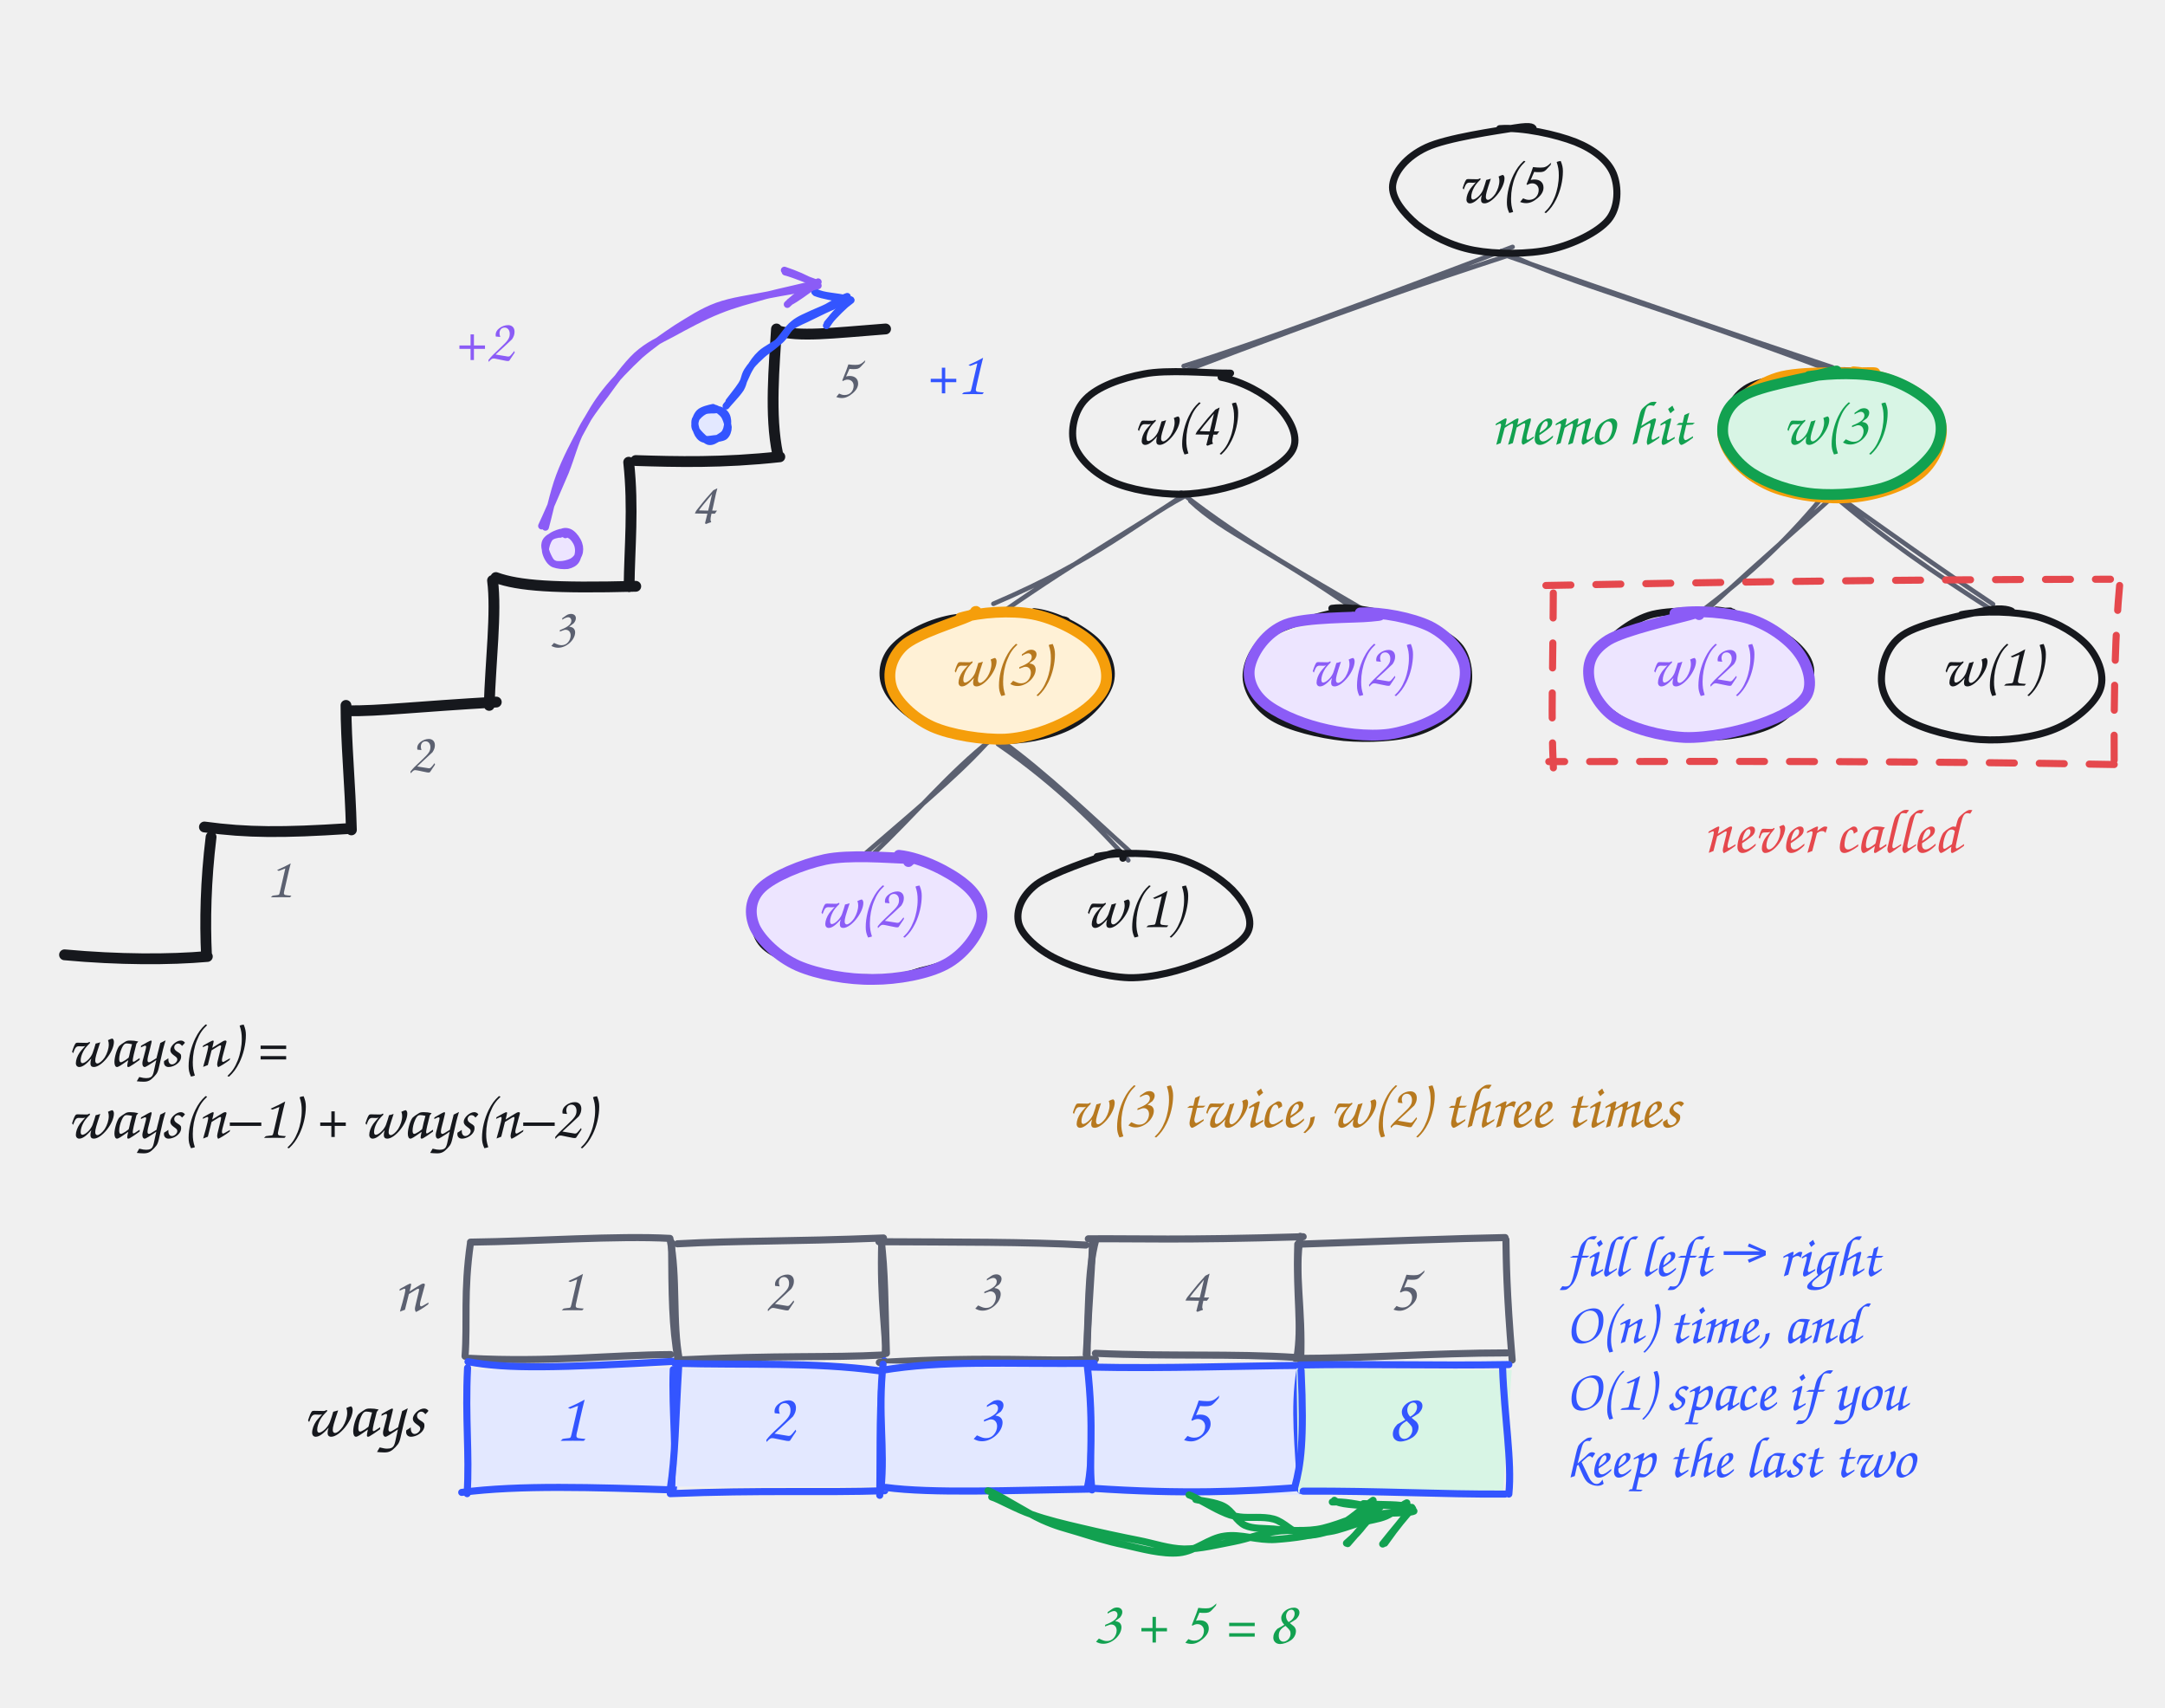
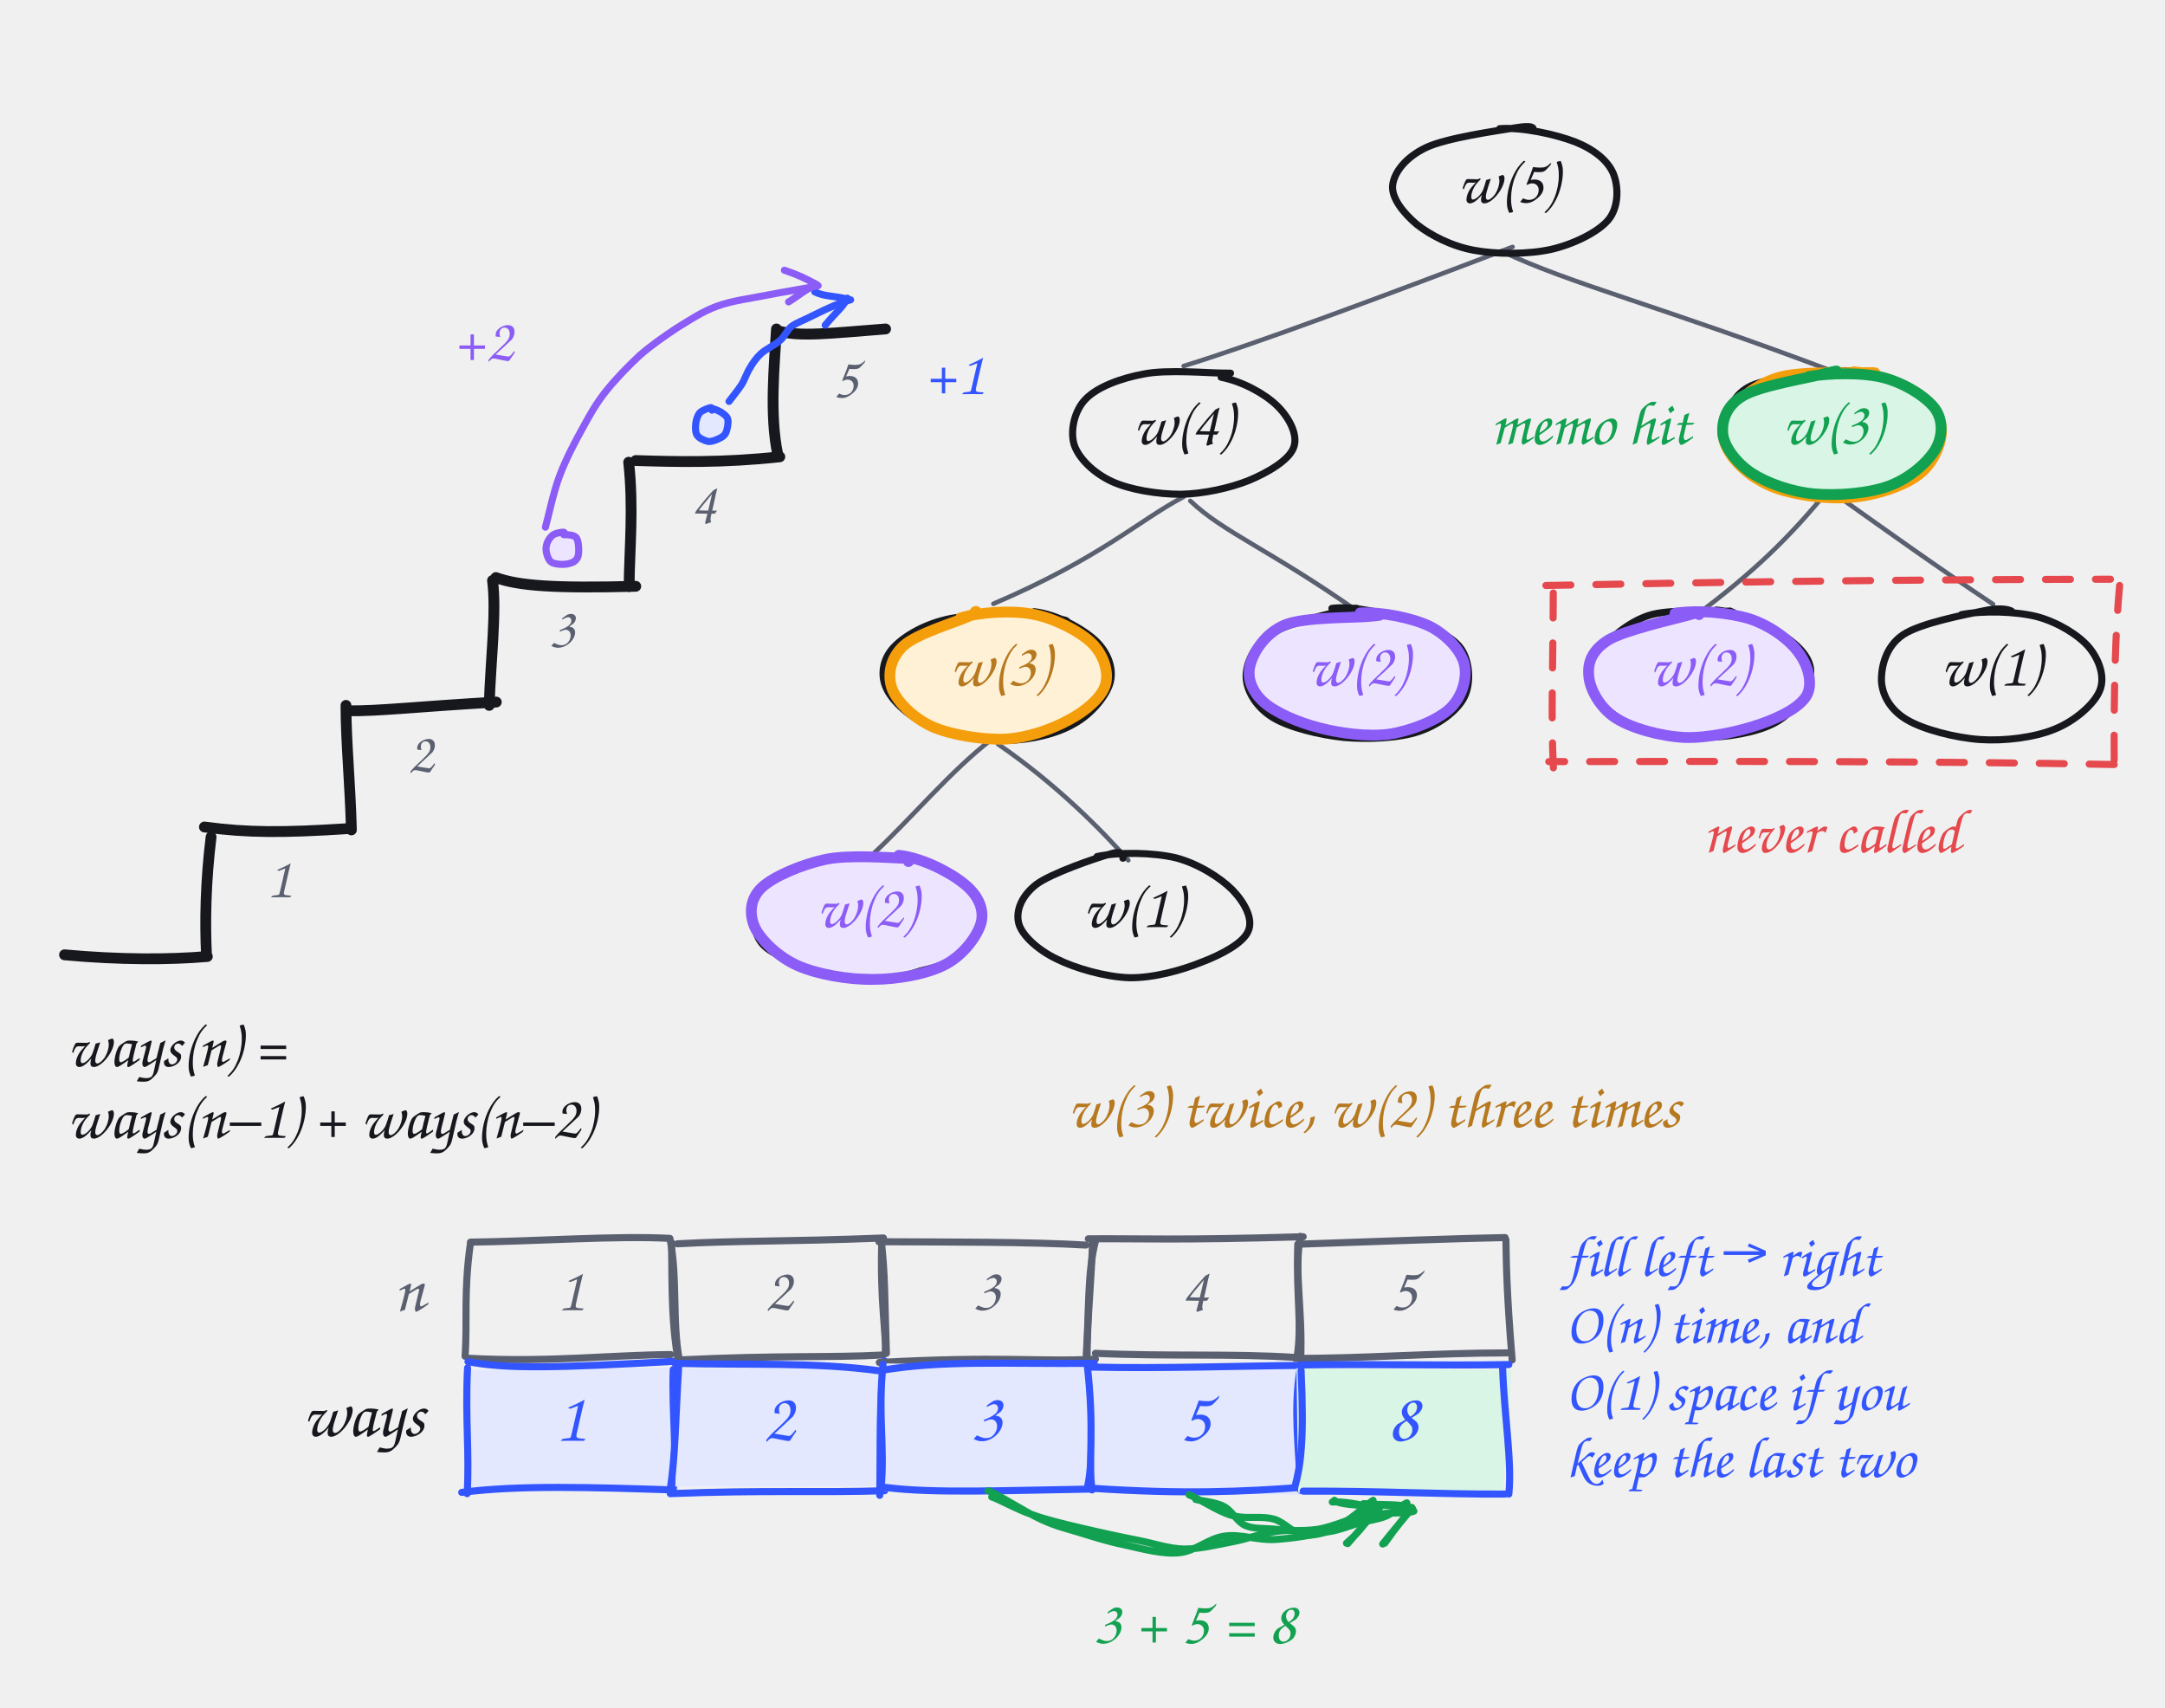
<svg xmlns="http://www.w3.org/2000/svg" viewBox="0 0 520 410" class="dg" font-family="Excalifont" data-diagram="dp-stairs">
  <style>
.dg path{fill:none;stroke-linecap:round;stroke-linejoin:round;stroke-width:1.7}
.dg .w-thick{stroke-width:2.6}.dg .w-thin{stroke-width:1.1}
.dg text{font-family:Excalifont,'Comic Sans MS',cursive;stroke:none}.dg .t-mono{font-family:'JetBrains Mono',monospace}
.s-ink{stroke:#16181D}.s-muted{stroke:#5B6070}.s-red{stroke:#E5484D}.s-blue{stroke:#3355FF}.s-green{stroke:#12A150}.s-orange{stroke:#F59E0B}.s-violet{stroke:#8B5CF6}.s-paper{stroke:#fff}.s-hl{stroke:#FFE45C}
.f-ink{fill:#16181D!important}.f-muted{fill:#E9E3D9!important}.f-red{fill:#FDE2E2!important}.f-blue{fill:#E3E8FF!important}.f-green{fill:#D8F5E5!important}.f-orange{fill:#FFF1D6!important}.f-violet{fill:#EDE5FF!important}.f-paper{fill:#fff!important}.f-hl{fill:#FFE45C!important}
.h-red{stroke:#E5484D}.h-blue{stroke:#3355FF}.h-green{stroke:#12A150}.h-orange{stroke:#F59E0B}.h-violet{stroke:#8B5CF6}.h-hl{stroke:#FFE45C}.h-ink{stroke:#16181D}.h-muted{stroke:#9AA0AE}
.t-ink{fill:#16181D}.t-muted{fill:#5B6070}.t-red{fill:#E5484D}.t-blue{fill:#3355FF}.t-green{fill:#12A150}.t-orange{fill:#B7791F}.t-violet{fill:#8B5CF6}.t-paper{fill:#fff}
</style>
  <g data-el="0" data-step="0" style="--i:0">
    <path d="M15.5 229.3 C28.5 230.5, 40.8 230.5, 49.8 229.7 M49.6 229.5 C49.2 221.2, 49.4 211.6, 50.7 201 M49.1 198.6 C59.4 200, 68 200, 83.5 199 M84.4 199.3 C84.1 188, 83.1 178.2, 83.1 169.4 M83.4 170.7 C91.1 170.8, 100 169.7, 119.2 168.6 M117.5 169.4 C117.8 159.1, 119.3 146.9, 118.3 139.4 M119.1 138.7 C124.6 140.7, 133.1 141.3, 152.7 140.8 M151.1 140.9 C151.2 131.4, 152.2 122.1, 151 111 M152.7 110.6 C162.4 110.9, 173.6 111.2, 187.3 109.7 M186.8 109.1 C184.8 99.7, 186 87.5, 186.5 79 M186.7 79.4 C191.9 81, 199.7 80, 212.7 79" class="s-ink w-thick" pathLength="1" />
    <text x="67" y="213" font-size="14" text-anchor="middle" dominant-baseline="central" class="t t-muted">1</text>
    <text x="101" y="183" font-size="14" text-anchor="middle" dominant-baseline="central" class="t t-muted">2</text>
    <text x="135" y="153" font-size="14" text-anchor="middle" dominant-baseline="central" class="t t-muted">3</text>
    <text x="169" y="123" font-size="14" text-anchor="middle" dominant-baseline="central" class="t t-muted">4</text>
    <text x="203" y="93" font-size="14" text-anchor="middle" dominant-baseline="central" class="t t-muted">5</text>
  </g>
  <g data-el="1" data-step="0" style="--i:1">
-     <path d="M134.6 127.9 C135.4 127.8, 137 128.6, 137.7 129.2 C138.4 129.7, 138.9 130.6, 139 131.3 C139.1 132, 138.6 132.7, 138.2 133.5 C137.9 134.3, 137.5 135.5, 136.8 135.9 C136.1 136.4, 134.6 136.5, 133.8 136.1 C133 135.8, 132.4 134.4, 132 133.7 C131.5 133, 131 132.4, 131.1 131.7 C131.2 131, 131.7 130, 132.4 129.4 C133.1 128.7, 135 128, 135.4 127.7 C135.7 127.5, 134.8 127.6, 134.7 127.7 M134.6 128 C135.6 127.8, 136.7 128.5, 137.4 128.9 C138.2 129.2, 138.8 129.5, 139 130.1 C139.1 130.8, 138.7 132, 138.3 132.9 C138 133.8, 137.5 134.9, 136.8 135.4 C136 135.9, 134.6 136.2, 133.7 135.9 C132.8 135.7, 131.9 134.7, 131.5 134 C131.1 133.2, 131.1 132.2, 131.2 131.4 C131.3 130.5, 131.7 129.4, 132.1 128.8 C132.6 128.3, 133.5 128.1, 133.9 127.9 C134.4 127.8, 134.5 127.9, 134.6 128" class="f-violet" />
-     <path d="M135.4 128 C136.2 128.1, 137 128.4, 137.6 129 C138.2 129.6, 138.8 130.6, 138.9 131.5 C139.1 132.5, 138.8 133.8, 138.4 134.5 C138 135.2, 137.2 135.6, 136.3 135.8 C135.4 135.9, 133.9 135.8, 133.1 135.4 C132.3 135.1, 132 134.4, 131.6 133.6 C131.2 132.8, 130.7 131.4, 130.9 130.6 C131 129.8, 131.7 129.2, 132.5 128.8 C133.3 128.3, 135.3 128.1, 135.8 128.1 C136.4 128, 135.9 128.3, 135.8 128.4 M135 127.8 C135.7 127.5, 136.5 127.6, 137.2 128.1 C137.9 128.6, 138.7 129.7, 139 130.6 C139.3 131.4, 139.3 132.4, 139 133.1 C138.7 133.9, 138.1 134.5, 137.4 134.9 C136.6 135.3, 135.4 135.6, 134.5 135.6 C133.7 135.6, 133 135.6, 132.4 135 C131.8 134.5, 131.1 133.2, 131 132.2 C131 131.3, 131.4 130, 132 129.2 C132.6 128.5, 134.1 128, 134.5 127.9 C134.9 127.7, 134.4 128.2, 134.5 128.3" class="s-violet" pathLength="1" />
-     <path d="M170.9 98.2 C171.7 98.1, 173 98.3, 173.6 98.9 C174.2 99.5, 174.4 100.8, 174.6 101.6 C174.8 102.4, 174.9 103, 174.6 103.7 C174.2 104.4, 173.4 105.4, 172.5 105.8 C171.6 106.2, 169.9 106.3, 169.1 106 C168.3 105.8, 168 104.9, 167.6 104.1 C167.2 103.2, 166.6 101.7, 166.8 100.9 C166.9 100.1, 167.9 99.7, 168.6 99.1 C169.3 98.6, 170.5 97.9, 171 97.7 C171.5 97.5, 171.4 98, 171.4 98.1 M171.4 98.1 C172.2 98, 173.4 98.3, 174 98.9 C174.5 99.5, 174.8 100.7, 174.9 101.6 C174.9 102.6, 174.9 104.1, 174.4 104.8 C173.9 105.4, 172.7 105.5, 171.9 105.6 C171 105.6, 170.2 105.4, 169.4 104.9 C168.6 104.5, 167.6 103.7, 167.3 103.1 C166.9 102.5, 167.2 102, 167.5 101.2 C167.8 100.4, 168.5 99.2, 169.1 98.5 C169.7 97.9, 170.8 97.6, 171.2 97.5 C171.5 97.5, 171.2 98.1, 171.3 98.3" class="f-blue" />
-     <path d="M170.5 98.3 C171.3 98.1, 172.7 98.3, 173.4 98.7 C174.1 99.1, 174.6 99.8, 174.7 100.6 C174.9 101.5, 174.7 102.9, 174.3 103.6 C174 104.4, 173.1 104.8, 172.5 105.2 C171.8 105.6, 171 106.2, 170.2 106 C169.5 105.8, 168.3 104.6, 167.7 103.9 C167.2 103.3, 166.8 102.7, 166.9 101.9 C166.9 101.1, 167.3 99.8, 168 99.1 C168.7 98.4, 170.6 98, 171.1 97.9 C171.6 97.7, 171 98.2, 170.9 98.3 M171.5 98 C172.2 98.1, 173.3 98.9, 173.9 99.7 C174.4 100.4, 174.8 101.7, 174.9 102.6 C174.9 103.4, 174.6 104.3, 174 104.8 C173.4 105.2, 172.2 105.3, 171.3 105.4 C170.5 105.5, 169.6 105.7, 168.9 105.4 C168.3 105.2, 167.7 104.5, 167.4 103.7 C167.1 103, 166.7 101.7, 167 100.8 C167.4 100, 168.4 99.1, 169.2 98.7 C170 98.3, 171.7 98.5, 172 98.4 C172.3 98.4, 171.3 98.3, 171.2 98.4" class="s-blue" pathLength="1" />
-     <path d="M175.1 96.4 C175.6 95.7, 177.2 93.8, 178.1 92.4 C178.9 91.1, 179.3 89.7, 180.1 88.4 C180.8 87.2, 181.6 86, 182.8 84.9 C184 83.8, 186.1 82.9, 187.3 81.8 C188.6 80.7, 188.9 79.4, 190.1 78.4 C191.3 77.5, 193.3 76.8, 194.8 76 C196.3 75.3, 197.6 74.6, 199.2 73.9 C200.7 73.2, 203.4 72.2, 204.3 72 M174.4 97.5 C174.8 96.9, 177 94.7, 177.9 93.3 C178.7 91.9, 178.7 90.4, 179.5 89.1 C180.3 87.8, 181.4 86.7, 182.6 85.6 C183.8 84.4, 185.4 83.5, 186.8 82.2 C188.1 80.9, 189.2 78.9, 190.6 77.8 C192 76.6, 193.8 76, 195.2 75.3 C196.5 74.7, 197.2 74.5, 198.6 73.8 C199.9 73.1, 202.5 71.5, 203.5 71.2" class="s-blue" pathLength="1" />
-     <path d="M195.7 70.1 C198.1 71.3, 200.6 71, 203.8 71.9 M195.9 70.3 C198 71.1, 199.8 71.2, 203.9 72.2 M204.4 72.1 C202.3 73.7, 200.5 75.1, 198.5 78.2 M204.1 72.2 C202.6 73.6, 200.9 75, 198.7 77.7" class="s-blue" pathLength="1" />
+     <path d="M134.8 128.3 C135.6 128.2, 136.9 128.3, 137.7 128.9 C138.5 129.5, 139.2 130.7, 139.3 131.6 C139.4 132.5, 139.1 133.7, 138.6 134.3 C138 135, 136.9 135.3, 136.1 135.6 C135.4 135.9, 134.8 136.3, 134 136 C133.2 135.6, 131.7 134.4, 131.2 133.7 C130.8 133, 131.2 132.4, 131.3 131.7 C131.4 130.9, 131.4 129.9, 132.1 129.3 C132.8 128.7, 134.9 128.1, 135.4 127.9 C135.9 127.8, 135.2 128.1, 135.1 128.2" class="f-violet" />
+     <path d="M135.4 128.4 C136.2 128.4, 137.6 128.4, 138.3 129 C138.9 129.6, 139 131.2, 139 132.2 C139 133.1, 138.9 133.9, 138.3 134.5 C137.8 135.1, 136.7 135.4, 135.8 135.5 C134.9 135.6, 133.6 135.5, 132.8 135.2 C132.1 134.9, 131.8 134.4, 131.5 133.6 C131.2 132.9, 131 131.6, 131.3 130.8 C131.5 129.9, 132.1 129, 132.8 128.5 C133.4 128, 134.9 127.8, 135.3 127.8 C135.8 127.8, 135.4 128.3, 135.4 128.4" class="s-violet" pathLength="1" />
+     <path d="M171.2 97.8 C172.1 97.9, 173.4 98.7, 174 99.4 C174.6 100, 174.6 100.6, 174.6 101.5 C174.6 102.3, 174.5 103.9, 174.1 104.5 C173.7 105.2, 173 105.2, 172.2 105.5 C171.4 105.7, 170.1 106.3, 169.3 106 C168.5 105.7, 167.8 104.4, 167.4 103.6 C167.1 102.8, 167.1 102.1, 167.3 101.3 C167.6 100.5, 168.4 99.3, 169 98.8 C169.7 98.2, 170.8 98, 171.2 97.9 C171.5 97.8, 171.1 97.8, 171 98" class="f-blue" />
+     <path d="M170.6 98.1 C171.3 98, 172.5 98.6, 173.2 99 C173.9 99.5, 174.6 99.9, 174.8 100.7 C175 101.5, 174.7 103.2, 174.3 104 C173.9 104.8, 173 105.2, 172.3 105.5 C171.6 105.8, 170.8 106.1, 170 106 C169.2 105.8, 168 105.3, 167.5 104.6 C167 104, 167 102.7, 167.1 101.8 C167.2 100.9, 167.5 99.8, 168.1 99.1 C168.7 98.5, 170.2 98, 170.6 97.9 C171.1 97.8, 171 98.4, 171 98.5" class="s-blue" pathLength="1" />
+     <path d="M175.1 96.4 C175.6 95.7, 177.2 93.8, 178.1 92.4 C178.9 91.1, 179.3 89.7, 180.1 88.4 C180.8 87.2, 181.6 86, 182.8 84.9 C184 83.8, 186.1 82.9, 187.3 81.8 C188.6 80.7, 188.9 79.4, 190.1 78.4 C191.3 77.5, 193.3 76.8, 194.8 76 C196.3 75.3, 197.6 74.6, 199.2 73.9 C200.7 73.2, 203.4 72.2, 204.3 72" class="s-blue" pathLength="1" />
+     <path d="M195.7 70.1 C198.1 71.3, 200.6 71, 203.8 71.9 M203.5 71.6 C202.4 73.9, 200.9 74.8, 198.2 78.1" class="s-blue" pathLength="1" />
    <text x="222" y="92" font-size="15" text-anchor="start" dominant-baseline="central" class="t t-blue t-bold">+1</text>
-     <path d="M131 126.6 C131.6 124.6, 132.9 118.2, 134.4 114.3 C135.9 110.3, 138.1 106.1, 140 102.7 C141.8 99.4, 143.2 96.9, 145.5 94 C147.8 91.1, 150.9 87.9, 153.7 85.3 C156.6 82.8, 159.5 80.8, 162.5 78.8 C165.6 76.9, 168.7 74.8, 172.3 73.5 C175.9 72.2, 180.1 71.7, 184.1 70.9 C188.1 70.1, 194.6 69.1, 196.5 68.6 M130.1 126.3 C131.1 124.2, 134.2 117.1, 135.8 113.3 C137.3 109.5, 138 106.4, 139.6 103.3 C141.2 100.2, 143.1 97.7, 145.4 94.7 C147.6 91.7, 150.3 87.8, 153 85.3 C155.7 82.9, 158.2 81.8, 161.4 80.1 C164.7 78.3, 168.9 76, 172.7 74.5 C176.4 73, 180 72.1, 183.8 71 C187.7 70, 193.9 68.7, 195.8 68.1" class="s-violet" pathLength="1" />
-     <path d="M188.4 64.9 C191.1 65.8, 193.2 66.7, 196.1 68.3 M188.6 65.3 C191.2 66, 193.8 67.2, 195.9 67.9 M196.5 67.7 C193.6 69.6, 191.6 70.7, 189.1 73.1 M196.1 68.1 C193.6 70, 191.1 71.8, 189.7 72.5" class="s-violet" pathLength="1" />
+     <path d="M131 126.6 C131.6 124.6, 132.9 118.2, 134.4 114.3 C135.9 110.3, 138.1 106.1, 140 102.7 C141.8 99.4, 143.2 96.9, 145.5 94 C147.8 91.1, 150.9 87.9, 153.7 85.3 C156.6 82.8, 159.5 80.8, 162.5 78.8 C165.6 76.9, 168.7 74.8, 172.3 73.5 C175.9 72.2, 180.1 71.7, 184.1 70.9 C188.1 70.1, 194.6 69.1, 196.5 68.6" class="s-violet" pathLength="1" />
+     <path d="M188.4 64.9 C191.1 65.8, 193.2 66.7, 196.1 68.3 M196.2 68.4 C193.6 69.3, 191.3 71.4, 189.4 72.5" class="s-violet" pathLength="1" />
    <text x="116" y="84" font-size="15" text-anchor="middle" dominant-baseline="central" class="t t-violet t-bold">+2</text>
  </g>
  <g data-el="2" data-step="0" style="--i:2">
    <text x="16" y="253.4" font-size="15" text-anchor="start" dominant-baseline="central" class="t t-ink">ways(n) =</text>
    <text x="16" y="270.6" font-size="15" text-anchor="start" dominant-baseline="central" class="t t-ink">ways(n−1) + ways(n−2)</text>
  </g>
  <g data-el="3" data-step="1" style="--i:0">
-     <path d="M363.3 59.3 C331 71.6, 301.5 82.6, 284.3 87.9 M361.8 61.5 C342.2 67.9, 323.4 74.3, 283.7 89.4" class="s-muted w-thin" pathLength="1" />
-     <path d="M360.6 60.3 C377.4 68.3, 398.6 73.4, 441.6 89.7 M361 61.1 C390.3 71.3, 417.2 80.6, 440.1 88.2" class="s-muted w-thin" pathLength="1" />
-     <path d="M284.3 119.3 C273.5 125, 264.3 134, 238.6 145 M284.5 118.7 C273.1 126.6, 260.6 133.2, 240.5 147.2" class="s-muted w-thin" pathLength="1" />
-     <path d="M285.9 120.3 C293.9 127.9, 305.1 132.1, 325.9 146.7 M283.7 118.3 C298.6 130.1, 315.8 139.5, 326.8 146" class="s-muted w-thin" pathLength="1" />
-     <path d="M439.1 117.7 C429.7 129.2, 421.1 137.5, 407.3 147.8 M440.6 118.9 C433.7 125.3, 426.4 131.3, 408.4 147.9" class="s-muted w-thin" pathLength="1" />
-     <path d="M440.8 118.7 C453.9 128, 464.9 135.9, 478.7 145.1 M439.8 118.5 C451.8 128.8, 464.6 137.7, 478.8 146.7" class="s-muted w-thin" pathLength="1" />
-     <path d="M238 177.7 C228.5 185, 218.6 196.8, 210 204.8 M239.1 176.1 C232 184.3, 224.7 190.5, 207 205.7" class="s-muted w-thin" pathLength="1" />
-     <path d="M239.7 178.7 C253.9 188.4, 265 199.8, 271 206.6 M240.5 177.9 C251.1 185.5, 262.8 196.8, 271.3 204.4" class="s-muted w-thin" pathLength="1" />
+     <path d="M363.3 59.3 C331 71.6, 301.5 82.6, 284.3 87.9" class="s-muted w-thin" pathLength="1" />
+     <path d="M360.6 60.3 C377.4 68.3, 398.6 73.4, 441.6 89.7" class="s-muted w-thin" pathLength="1" />
+     <path d="M284.3 119.3 C273.5 125, 264.3 134, 238.6 145" class="s-muted w-thin" pathLength="1" />
+     <path d="M285.9 120.3 C293.9 127.9, 305.1 132.1, 325.9 146.7" class="s-muted w-thin" pathLength="1" />
+     <path d="M439.1 117.7 C429.7 129.2, 421.1 137.5, 407.3 147.8" class="s-muted w-thin" pathLength="1" />
+     <path d="M440.8 118.7 C453.9 128, 464.9 135.9, 478.7 145.1" class="s-muted w-thin" pathLength="1" />
+     <path d="M238 177.7 C228.5 185, 218.6 196.8, 210 204.8" class="s-muted w-thin" pathLength="1" />
+     <path d="M239.7 178.7 C253.9 188.4, 265 199.8, 271 206.6" class="s-muted w-thin" pathLength="1" />
  </g>
  <g data-el="4" data-step="1" style="--i:1">
    <path d="M360.2 30.9 C365.7 30.5, 373.8 32.3, 378.4 34.1 C382.9 35.9, 386.2 38.6, 387.5 41.7 C388.8 44.9, 388.8 49.8, 386.3 52.8 C383.8 55.8, 377.8 58.7, 372.5 59.9 C367.1 61.1, 359.3 61.1, 354 60.1 C348.6 59.1, 343.6 56.5, 340.3 53.9 C337.1 51.2, 334.1 47.5, 334.5 44.4 C334.9 41.3, 337.7 37.7, 342.6 35.4 C347.5 33.1, 359.6 31.4, 363.9 30.7 C368.2 30, 368.3 30.7, 368.3 31.1" class="s-ink" pathLength="1" />
    <text x="362" y="46" font-size="15" text-anchor="middle" dominant-baseline="central" class="t t-ink">w(5)</text>
    <path d="M293.3 90.6 C298.4 91.6, 303.7 94.5, 306.7 97.4 C309.6 100.2, 311.9 104.5, 310.7 107.5 C309.6 110.5, 304.5 113.5, 299.9 115.4 C295.4 117.2, 289.1 118.6, 283.6 118.7 C278.1 118.7, 271.3 117.6, 267 115.6 C262.7 113.6, 259.1 110.1, 258 106.8 C257 103.5, 258 98.6, 260.8 95.8 C263.6 92.9, 269.3 90.8, 274.8 89.8 C280.3 88.7, 290.5 89.6, 293.8 89.6 C297.1 89.6, 294.8 89.6, 294.6 90" class="s-ink" pathLength="1" />
    <text x="284" y="104" font-size="15" text-anchor="middle" dominant-baseline="central" class="t t-ink">w(4)</text>
    <path d="M437 89.3 C442 88.7, 448.5 89, 453 90.7 C457.5 92.4, 462.3 96.3, 464.2 99.4 C466 102.5, 466.1 106.4, 464.1 109.3 C462.1 112.3, 457.1 115.5, 452.1 117.1 C447.1 118.6, 439.2 119.1, 433.8 118.6 C428.4 118.1, 423 116.5, 419.8 113.9 C416.6 111.2, 414.7 106.2, 414.7 102.7 C414.7 99.2, 416 95.2, 419.9 93 C423.9 90.7, 435.1 89.9, 438.5 89.3 C441.9 88.6, 440.1 88.9, 440.2 88.9" class="s-ink" pathLength="1" />
    <text x="440" y="104" font-size="15" text-anchor="middle" dominant-baseline="central" class="t t-ink">w(3)</text>
    <path d="M248.4 146.9 C253.8 147.5, 259.9 150.9, 263 153.7 C266 156.5, 267.5 160.3, 266.7 163.7 C265.9 167, 262.2 171.5, 258 173.8 C253.9 176.2, 247.7 177.7, 242 177.8 C236.2 177.9, 228.4 176.6, 223.5 174.5 C218.7 172.4, 214.3 168.5, 212.9 165.3 C211.4 162.2, 212 158.3, 214.6 155.5 C217.2 152.7, 222.3 149.7, 228.5 148.5 C234.7 147.4, 247.3 148.3, 252 148.5 C256.6 148.7, 256.4 149.2, 256.3 149.5" class="s-ink" pathLength="1" />
    <text x="240" y="162" font-size="15" text-anchor="middle" dominant-baseline="central" class="t t-ink">w(3)</text>
    <path d="M319.9 146.1 C325 145.4, 333.2 147.4, 338.3 149 C343.5 150.6, 348.5 152.5, 350.8 155.6 C353 158.6, 353.4 164, 351.7 167.4 C350 170.8, 345.5 174.1, 340.7 175.7 C335.9 177.3, 328.6 177.6, 322.8 177.1 C317 176.5, 309.6 174.7, 305.7 172.3 C301.8 169.9, 299.4 166, 299.3 162.6 C299.2 159.3, 301.2 154.9, 305.3 152.2 C309.5 149.5, 320.5 147.1, 324 146.3 C327.4 145.5, 326 147, 325.9 147.2" class="s-ink" pathLength="1" />
    <text x="326" y="162" font-size="15" text-anchor="middle" dominant-baseline="central" class="t t-ink">w(2)</text>
    <path d="M412.2 146.5 C417.5 146.9, 424.7 150.2, 428.5 152.7 C432.3 155.2, 435.1 158.3, 434.9 161.6 C434.8 165, 431.5 170.2, 427.6 172.8 C423.8 175.4, 417.3 176.7, 411.7 177 C406.1 177.3, 399 176.3, 394.3 174.5 C389.6 172.8, 385.3 169.6, 383.6 166.6 C381.9 163.6, 382.2 159.7, 384.3 156.5 C386.4 153.4, 391.1 149.4, 396 147.8 C400.9 146.2, 410.7 146.9, 413.9 146.8 C417.2 146.7, 415.7 146.7, 415.6 147.1" class="s-ink" pathLength="1" />
    <text x="408" y="162" font-size="15" text-anchor="middle" dominant-baseline="central" class="t t-ink">w(2)</text>
    <path d="M471.1 147.6 C476.2 146.6, 484.2 146.8, 489.3 148.1 C494.4 149.5, 499.2 152.5, 501.7 155.4 C504.2 158.4, 505.7 162.6, 504.3 165.9 C503 169.1, 498.3 173.2, 493.5 175.1 C488.7 177.1, 481.5 178, 475.6 177.6 C469.7 177.2, 462 175.2, 458.1 172.9 C454.1 170.6, 452.1 167, 451.9 163.6 C451.8 160.2, 452.9 155.3, 457 152.5 C461.2 149.6, 472.5 147.5, 476.9 146.6 C481.2 145.7, 483.1 146.7, 483.2 146.8" class="s-ink" pathLength="1" />
    <text x="478" y="162" font-size="15" text-anchor="middle" dominant-baseline="central" class="t t-ink">w(1)</text>
    <path d="M211.1 205.8 C216.6 205.8, 224.5 207.7, 228.4 210 C232.4 212.2, 234.4 216.2, 234.6 219.4 C234.8 222.5, 233 226.2, 229.6 228.7 C226.2 231.3, 219.9 234.2, 214.2 234.8 C208.4 235.4, 200.4 233.7, 195.2 232.2 C189.9 230.8, 184.9 229.1, 182.8 226.3 C180.6 223.4, 180.5 218.2, 182.4 215.1 C184.2 212, 188.4 209.2, 193.7 207.8 C199 206.3, 210.4 206.6, 214.2 206.5 C217.9 206.3, 216.5 206.6, 216.4 206.6" class="s-ink" pathLength="1" />
    <text x="208" y="220" font-size="15" text-anchor="middle" dominant-baseline="central" class="t t-ink">w(2)</text>
    <path d="M263.5 205.7 C268.6 204.6, 276.9 204.7, 282.4 206 C287.8 207.4, 293.1 210.8, 296 213.7 C298.9 216.7, 301.1 220.7, 299.8 223.6 C298.6 226.5, 293.3 229.3, 288.5 231.1 C283.8 233, 277 234.9, 271.2 234.8 C265.4 234.6, 258.2 232.5, 253.8 230.3 C249.4 228.2, 245.5 224.7, 244.7 221.8 C243.9 218.8, 245.3 215.2, 248.9 212.4 C252.5 209.7, 263.1 206.1, 266.6 205.1 C270.1 204, 269.8 205.8, 269.7 206.1" class="s-ink" pathLength="1" />
    <text x="272" y="220" font-size="15" text-anchor="middle" dominant-baseline="central" class="t t-ink">w(1)</text>
  </g>
  <g data-el="5" data-step="2" style="--i:0">
    <path d="M437.7 88.9 C443.1 88.4, 451.2 89.4, 456 91.2 C460.8 92.9, 465 96.2, 466.3 99.5 C467.6 102.8, 466.2 107.9, 463.7 111 C461.3 114.1, 456.8 117.1, 451.6 118.3 C446.4 119.4, 438.6 119, 432.8 118 C427 117, 420.2 115, 417 112.2 C413.9 109.5, 413.1 105, 413.9 101.7 C414.7 98.4, 417.7 94.4, 421.9 92.3 C426.1 90.2, 436.1 89.7, 439.3 89.2 C442.5 88.7, 441.1 89.1, 441.2 89.2" class="f-orange" />
    <path d="M445.2 89.3 C450.7 89.7, 456.7 92, 460.3 94.3 C463.8 96.6, 466.2 99.9, 466.3 103.2 C466.4 106.5, 464.4 111.3, 460.8 114 C457.3 116.7, 450.7 118.9, 445 119.4 C439.3 120, 431.7 119, 426.8 117.3 C421.9 115.6, 417.6 112.1, 415.7 109.1 C413.7 106.2, 413 102.7, 414.9 99.6 C416.8 96.5, 421.5 92.4, 427 90.7 C432.5 89, 444.2 89.7, 448 89.5 C451.8 89.4, 450.1 89.7, 449.8 89.9" class="s-orange w-thick" pathLength="1" />
    <text x="440" y="104" font-size="15" text-anchor="middle" dominant-baseline="central" class="t t-orange">w(3)</text>
    <path d="M244.5 147 C249.7 147.2, 255.4 149.6, 259.1 152.1 C262.7 154.6, 266.2 158.7, 266.4 162 C266.7 165.3, 264.3 169.3, 260.7 171.8 C257.1 174.3, 250.4 176.4, 244.9 177 C239.4 177.5, 232.4 176.8, 227.6 175.1 C222.8 173.4, 218.1 169.8, 216.1 166.9 C214.1 164, 213.9 160.7, 215.5 157.8 C217.1 154.9, 220.7 151.2, 225.8 149.4 C231 147.6, 242.8 147.2, 246.4 147 C250 146.7, 247.5 147.5, 247.4 147.9" class="f-orange" />
    <path d="M230.7 148.4 C235.4 147, 242.8 146.5, 248.1 147.5 C253.3 148.5, 259.3 151.6, 262.2 154.4 C265.1 157.2, 266.4 161.4, 265.5 164.5 C264.5 167.6, 260.7 170.8, 256.7 172.9 C252.7 175.1, 246.9 177.2, 241.4 177.5 C236 177.7, 228.4 176.5, 223.9 174.5 C219.3 172.4, 215.3 168.4, 214.2 165.2 C213.1 161.9, 213.9 158, 217 155.1 C220.1 152.2, 229.9 149.3, 232.7 148 C235.6 146.6, 234.1 146.8, 234.3 146.9" class="s-orange w-thick" pathLength="1" />
    <text x="240" y="162" font-size="15" text-anchor="middle" dominant-baseline="central" class="t t-orange">w(3)</text>
  </g>
  <g data-el="6" data-step="2" style="--i:1">
    <path d="M323.9 147.9 C329.2 147.3, 337.3 147.9, 341.9 149.7 C346.4 151.6, 349.9 155.9, 351.2 159 C352.5 162.1, 352.1 165.3, 349.8 168 C347.5 170.8, 342.6 174.4, 337.4 175.7 C332.3 176.9, 324.2 176.5, 318.8 175.4 C313.3 174.4, 307.8 172.2, 304.7 169.6 C301.6 167, 299.9 162.8, 300.3 159.9 C300.7 157, 302.5 154.4, 307.2 152.4 C311.9 150.4, 324.5 148.5, 328.3 147.7 C332.2 146.9, 330.4 147.3, 330.4 147.7" class="f-violet" />
    <path d="M326.7 147.2 C331.9 146.9, 339.2 148.4, 343.4 150.4 C347.5 152.5, 350.9 156.2, 351.7 159.5 C352.5 162.8, 351.2 167.4, 348.2 170.2 C345.2 173, 338.9 175.5, 333.7 176.3 C328.5 177, 321.9 176.1, 316.9 174.8 C311.8 173.5, 306.3 171.1, 303.5 168.6 C300.7 166.1, 299.4 162.7, 300.3 159.6 C301.1 156.5, 304 151.9, 308.8 150 C313.7 148.1, 325.5 148.4, 329.2 148 C332.9 147.7, 331 147.6, 330.9 147.7" class="s-violet w-thick" pathLength="1" />
    <text x="326" y="162" font-size="15" text-anchor="middle" dominant-baseline="central" class="t t-violet">w(2)</text>
    <path d="M400.6 148.6 C405.6 147.6, 413.1 148, 418.2 149 C423.4 150, 429.1 152.2, 431.7 154.8 C434.3 157.5, 435 161.7, 433.8 165 C432.5 168.2, 428.7 172.3, 424.2 174.3 C419.6 176.3, 412.2 177.5, 406.6 177.2 C400.9 176.9, 394.5 174.7, 390.4 172.4 C386.3 170.1, 382.7 166.5, 382 163.3 C381.2 160.2, 382.6 156.2, 386.1 153.8 C389.6 151.3, 399.3 149.5, 402.8 148.4 C406.3 147.4, 406.9 147.3, 407 147.3" class="f-violet" />
    <path d="M402.3 147.3 C407.6 146.4, 415.2 147.1, 420.2 148.6 C425.1 150.2, 429.6 153.5, 431.9 156.6 C434.2 159.6, 435.5 164, 434 166.9 C432.4 169.8, 427.7 172.2, 422.8 173.9 C417.9 175.6, 410.4 177.3, 404.6 177.1 C398.8 176.8, 391.9 174.9, 388 172.4 C384.2 169.9, 381.8 165.4, 381.6 162.3 C381.3 159.2, 382.3 156.2, 386.3 153.7 C390.3 151.3, 402 148.7, 405.6 147.7 C409.2 146.6, 408 147.4, 408.1 147.6" class="s-violet w-thick" pathLength="1" />
    <text x="408" y="162" font-size="15" text-anchor="middle" dominant-baseline="central" class="t t-violet">w(2)</text>
    <path d="M215.1 206.6 C220.6 207.2, 228.1 209.1, 231.5 211.6 C234.8 214.1, 235.8 218.4, 235.2 221.5 C234.5 224.6, 232 228.2, 227.6 230.2 C223.3 232.3, 215.1 233.6, 209.1 233.9 C203.2 234.2, 196.5 233.8, 191.7 232.1 C187 230.4, 182.3 226.7, 180.8 223.6 C179.3 220.5, 179.9 216.1, 182.6 213.3 C185.3 210.5, 191.4 208, 197 206.8 C202.6 205.6, 212.9 206.1, 216.2 205.9 C219.5 205.8, 216.8 205.8, 216.7 206" class="f-violet" />
    <path d="M215.9 205.4 C221.5 206, 228.2 209.5, 231.5 212.2 C234.8 214.8, 236.4 218.1, 235.7 221.4 C234.9 224.6, 231.5 229.3, 227.1 231.6 C222.8 233.9, 215.6 235.2, 209.7 235.2 C203.8 235.3, 196.4 234, 191.6 231.9 C186.9 229.8, 182.8 225.8, 181.3 222.7 C179.9 219.5, 180.1 215.9, 182.9 213.2 C185.7 210.5, 192.6 207.6, 198.2 206.4 C203.9 205.2, 213.5 206, 216.8 206.1 C220.2 206.2, 218.3 206.5, 218.2 206.9" class="s-violet w-thick" pathLength="1" />
    <text x="208" y="220" font-size="15" text-anchor="middle" dominant-baseline="central" class="t t-violet">w(2)</text>
  </g>
  <g data-el="7" data-step="2" style="--i:2">
    <text x="330" y="268" font-size="15" text-anchor="middle" dominant-baseline="central" class="t t-orange">w(3) twice, w(2) three times</text>
  </g>
  <g data-el="8" data-step="3" style="--i:0">
    <path d="M371.3 140.6 C408.7 139.9, 447.8 139.2, 506.9 139.1 M509.1 140.6 C508.1 151.4, 507.7 164.7, 507.8 183.7 M507.8 183.6 C465.6 182.8, 421 182.8, 372 182.9 M373.1 184.4 C372.5 171.8, 373 161.8, 373.1 139.5" class="s-red" stroke-dasharray="6 6" />
    <text x="440" y="202" font-size="15" text-anchor="middle" dominant-baseline="central" class="t t-red">never called</text>
  </g>
  <g data-el="9" data-step="3" style="--i:1">
    <path d="M434.4 89.2 C439.7 88.5, 448.2 89.4, 453.2 91 C458.2 92.6, 462.2 96.1, 464.3 98.9 C466.4 101.8, 467.6 105.1, 465.9 108 C464.2 111, 459.4 114.7, 454.3 116.5 C449.2 118.3, 441 119.7, 435.2 119.1 C429.5 118.5, 423.3 115.2, 419.7 112.9 C416 110.5, 413.3 108, 413.4 105 C413.4 102, 416.1 97.4, 420 94.9 C423.9 92.4, 433.5 91.1, 436.6 90.2 C439.7 89.3, 438.5 89.4, 438.7 89.6" class="f-green" />
    <path d="M434.5 90.4 C439.6 89.6, 447.3 89.4, 452.4 90.7 C457.4 92, 462.7 95.3, 464.8 98.2 C466.8 101.1, 466.6 104.9, 464.8 108 C462.9 111.1, 458.6 114.9, 453.7 116.7 C448.9 118.5, 441.2 119.1, 435.7 118.6 C430.2 118.1, 424.4 116, 420.7 113.6 C417.1 111.2, 414.2 107.4, 413.8 104.3 C413.5 101.2, 414.5 97.5, 418.6 95.1 C422.7 92.6, 434.7 90.7, 438.4 89.7 C442.1 88.8, 441 89.1, 440.8 89.3" class="s-green w-thick" pathLength="1" />
    <text x="440" y="104" font-size="15" text-anchor="middle" dominant-baseline="central" class="t t-green">w(3)</text>
    <text x="406" y="104" font-size="15" text-anchor="end" dominant-baseline="central" class="t t-green t-bold">memo hit</text>
  </g>
  <g data-el="10" data-step="4" style="--i:0">
    <text x="102" y="312" font-size="16" text-anchor="end" dominant-baseline="central" class="t t-muted">n</text>
    <text x="102" y="342" font-size="16" text-anchor="end" dominant-baseline="central" class="t t-ink">ways</text>
    <path d="M113 298.3 C128.9 298.1, 148.4 296.7, 160.9 297.4 M160.9 297.4 C162.8 306.7, 161.4 317.4, 163.2 326.8 M161.1 325.3 C146.7 325.4, 131.7 327.2, 112.8 326.2 M111.7 325.7 C112.3 317.6, 111.3 310.3, 113 298.5" class="s-muted" pathLength="1" />
    <text x="137" y="312" font-size="15" text-anchor="middle" dominant-baseline="central" class="t t-muted">1</text>
    <path d="M113 329 L161.9 328.4 L163.1 358.4 L112 357.2" class="f-blue" />
    <path d="M112.4 327 C121.7 328.8, 133.8 328.5, 162.4 326.9 M161.7 328.9 C161.3 338.8, 162.8 350.3, 161.6 358.5 M161.5 357.8 C142.7 357.2, 124.6 356.6, 110.9 358.4 M112.2 358.7 C112.8 349.1, 111.7 340.7, 112.3 328.5" class="s-blue" pathLength="1" />
    <text x="137" y="343" font-size="17" text-anchor="middle" dominant-baseline="central" class="t t-blue t-bold">1</text>
    <path d="M162.7 298.7 C177 297.9, 189.5 298.2, 212.2 297.3 M211.6 297.7 C212.6 305, 212.5 313.3, 212.9 325 M212.1 325.4 C199 326.1, 187.6 325.4, 162.9 326.6 M162.9 326.9 C161.4 318.2, 161.4 311.3, 161.3 298.4" class="s-muted" pathLength="1" />
    <text x="187" y="312" font-size="15" text-anchor="middle" dominant-baseline="central" class="t t-muted">2</text>
    <path d="M163 328.7 L213.2 328.1 L212.1 356.9 L162.2 357" class="f-blue" />
    <path d="M162.1 327.4 C179.7 327.9, 194.9 327, 211.2 329.2 M212.4 326.8 C211.1 337, 211.5 346, 211.3 359.1 M212.5 358 C197.4 358.5, 182.9 357.8, 161 358.7 M161 357.5 C162.2 349.7, 162.2 341.7, 163 328.3" class="s-blue" pathLength="1" />
    <text x="187" y="343" font-size="17" text-anchor="middle" dominant-baseline="central" class="t t-blue t-bold">2</text>
    <path d="M211.1 298.2 C228.3 298.3, 247.1 298.2, 260.8 299 M262.4 298.2 C262.2 306.7, 261.1 317.1, 261.1 325.8 M263.1 326.4 C249.7 327.1, 240.2 325.6, 211.2 327.2 M212.6 325 C213 320.8, 211.3 312.9, 211.8 297.9" class="s-muted" pathLength="1" />
    <text x="237" y="312" font-size="15" text-anchor="middle" dominant-baseline="central" class="t t-muted">3</text>
    <path d="M212.1 327.4 L261.7 328.3 L261.9 358.5 L212.1 358" class="f-blue" />
    <path d="M211.7 329.1 C226.5 326.6, 241 327.6, 262.8 327.4 M262.3 328 C262.1 339.2, 262.6 351, 261.2 357.1 M261.9 357.6 C242.4 357.9, 223.8 358.7, 212.7 357.2 M211.6 357.6 C212.6 347.6, 210.8 339.9, 212.1 327.6" class="s-blue" pathLength="1" />
    <text x="237" y="343" font-size="17" text-anchor="middle" dominant-baseline="central" class="t t-blue t-bold">3</text>
    <path d="M261.4 297.5 C273.6 297.4, 282.9 297.9, 313 297 M312.3 296.9 C310.8 306, 312.9 313.9, 312.4 326.7 M311.3 326 C296.1 325, 280.8 325.8, 263.1 325 M260.9 325.3 C261.6 315.7, 261.1 305.4, 263.2 297.7" class="s-muted" pathLength="1" />
    <text x="287" y="312" font-size="15" text-anchor="middle" dominant-baseline="central" class="t t-muted">4</text>
    <path d="M261.1 327.7 L312 327.7 L312.7 359 L262.7 358.3" class="f-blue" />
    <path d="M262 328.3 C279.4 328.7, 299.1 328, 312.6 327.9 M312.2 329.2 C310.7 338.4, 311.9 347.4, 312.4 357.9 M312.5 357.2 C298.8 358.2, 284.4 358.9, 262.2 357.4 M262.3 357.8 C261.3 350.7, 263 343.9, 261.1 327.5" class="s-blue" pathLength="1" />
    <text x="287" y="343" font-size="17" text-anchor="middle" dominant-baseline="central" class="t t-blue t-bold">5</text>
    <path d="M311.7 298.8 C331.8 298.1, 350.3 297.4, 361.5 297.2 M361.7 297.7 C361.8 302.8, 361.8 309.7, 363.2 326.6 M361.9 324.9 C344.5 324.9, 326.5 326.3, 311.1 326.2 M311.5 326.1 C312.8 318, 311.3 312.1, 311.7 299" class="s-muted" pathLength="1" />
    <text x="337" y="312" font-size="15" text-anchor="middle" dominant-baseline="central" class="t t-muted">5</text>
    <path d="M311.4 328.6 L363.1 329 L361 358.5 L311.8 358.5" class="f-green" />
    <path d="M312.3 327.8 C329 327.5, 344.9 328, 362.4 327.7 M360.9 328.5 C361.3 340.2, 363.2 350.9, 362.4 358.8 M361.5 358.8 C346.2 358.9, 331.2 358, 313 358.1 M311 357.1 C312.4 351.9, 313.3 346.1, 312.5 329.1" class="s-blue" pathLength="1" />
    <text x="337" y="343" font-size="17" text-anchor="middle" dominant-baseline="central" class="t t-blue t-bold">8</text>
  </g>
  <g data-el="11" data-step="4" style="--i:1">
    <path d="M238.2 359.5 C239.9 360, 244.2 362.5, 247.8 363.7 C251.4 365, 255.6 366, 259.9 367 C264.1 368, 269.2 369.1, 273.3 369.9 C277.4 370.7, 280.6 371.9, 284.4 372 C288.3 372, 292.6 370.9, 296.3 370.2 C299.9 369.5, 302.7 368.3, 306.3 367.8 C309.9 367.2, 313.6 368, 317.8 367 C322 366, 329.3 362.9, 331.4 361.9 M237.3 358 C239.3 358.6, 246.7 363.4, 250.3 365 C253.9 366.6, 255.5 366.9, 258.8 367.9 C262.1 368.9, 266 370.2, 270.1 371 C274.1 371.9, 279.1 373.3, 283.2 372.9 C287.2 372.5, 290.3 369.4, 294.1 368.9 C298 368.3, 302.1 370, 306.4 369.7 C310.7 369.4, 316.2 368.7, 320.1 367.1 C324 365.5, 328 361.5, 329.8 360.3" class="s-green" pathLength="1" />
    <path d="M320.5 360.3 C321.7 361.3, 325 361.4, 331.6 361.8 M320 360.7 C322.7 360.6, 325.5 361, 330.9 362.3 M331.1 361.6 C328.4 364.8, 327.3 367.3, 323.4 370.6 M331.2 362.2 C328.4 365.2, 326.4 367.6, 323.7 370.7" class="s-green" pathLength="1" />
    <path d="M287.2 360.1 C288.3 360.4, 292 360.7, 294 361.8 C295.9 362.8, 297.1 365.4, 299 366.3 C301 367.2, 303.4 367, 305.9 367.2 C308.4 367.5, 311.7 367.7, 314 367.8 C316.2 367.9, 317.3 368.2, 319.4 367.8 C321.5 367.5, 324.3 366.4, 326.6 365.7 C328.8 365.1, 331 364.9, 332.9 364.1 C334.8 363.3, 336.7 361.4, 337.9 360.9 M285.6 359 C286.7 359.3, 291.2 362, 293.2 362.9 C295.2 363.8, 295.7 364, 297.8 364.3 C299.9 364.6, 303.4 364.1, 305.9 364.8 C308.5 365.5, 310.5 368.2, 313 368.6 C315.5 369, 318.6 367.9, 321 367.2 C323.4 366.4, 325.8 364.7, 327.7 364.1 C329.5 363.5, 330 363.7, 332 363.5 C334 363.3, 338.7 363.4, 339.6 362.9" class="s-green" pathLength="1" />
    <path d="M327.5 361.1 C332.5 361.5, 336.1 361.1, 338.8 362 M327.7 361.1 C330.3 361.2, 332.9 361.5, 339.3 362.3 M338.9 362.6 C337.5 364.2, 335.7 366.2, 332.6 370.6 M339.1 362 C337.2 364.7, 334.7 367.5, 332.1 370.8" class="s-green" pathLength="1" />
    <text x="287" y="392" font-size="15" text-anchor="middle" dominant-baseline="central" class="t t-green t-bold">3 + 5 = 8</text>
  </g>
  <g data-el="12" data-step="4" style="--i:2">
    <text x="376" y="303.9" font-size="14" text-anchor="start" dominant-baseline="central" class="t t-blue">fill left → right</text>
    <text x="376" y="320" font-size="14" text-anchor="start" dominant-baseline="central" class="t t-blue">O(n) time, and</text>
    <text x="376" y="336.1" font-size="14" text-anchor="start" dominant-baseline="central" class="t t-blue">O(1) space if you</text>
    <text x="376" y="352.2" font-size="14" text-anchor="start" dominant-baseline="central" class="t t-blue">keep the last two</text>
  </g>
</svg>
